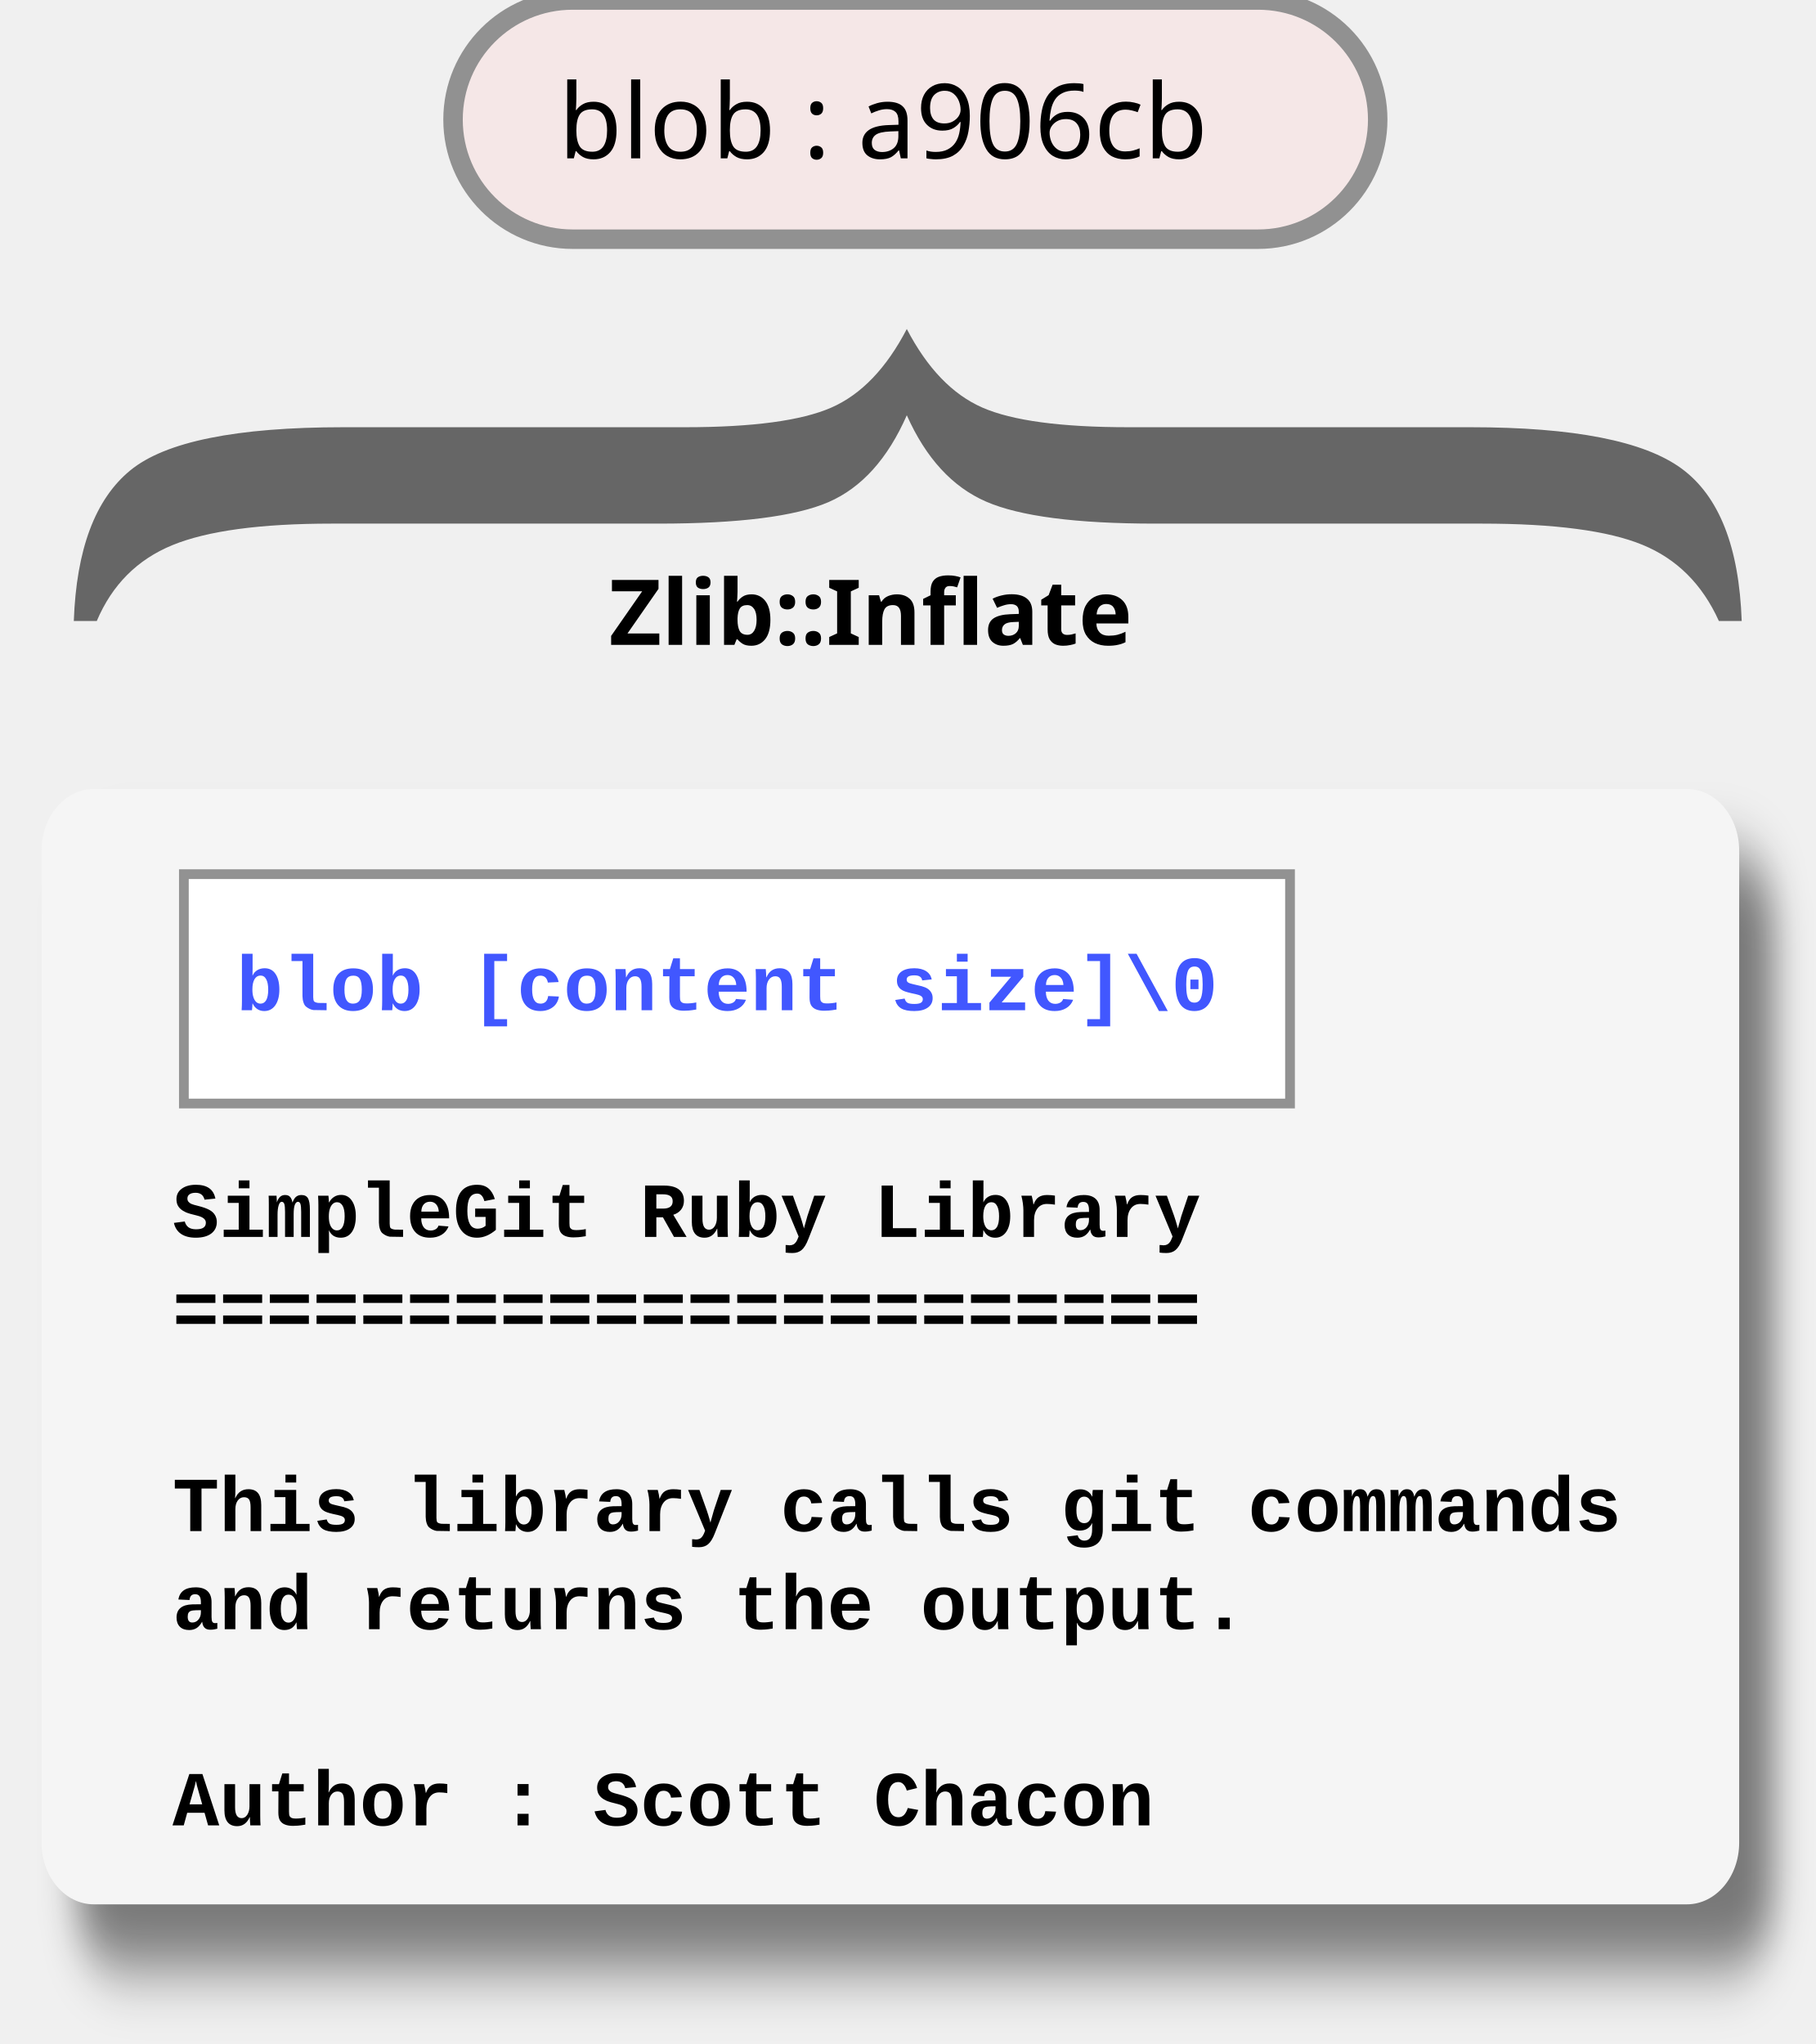
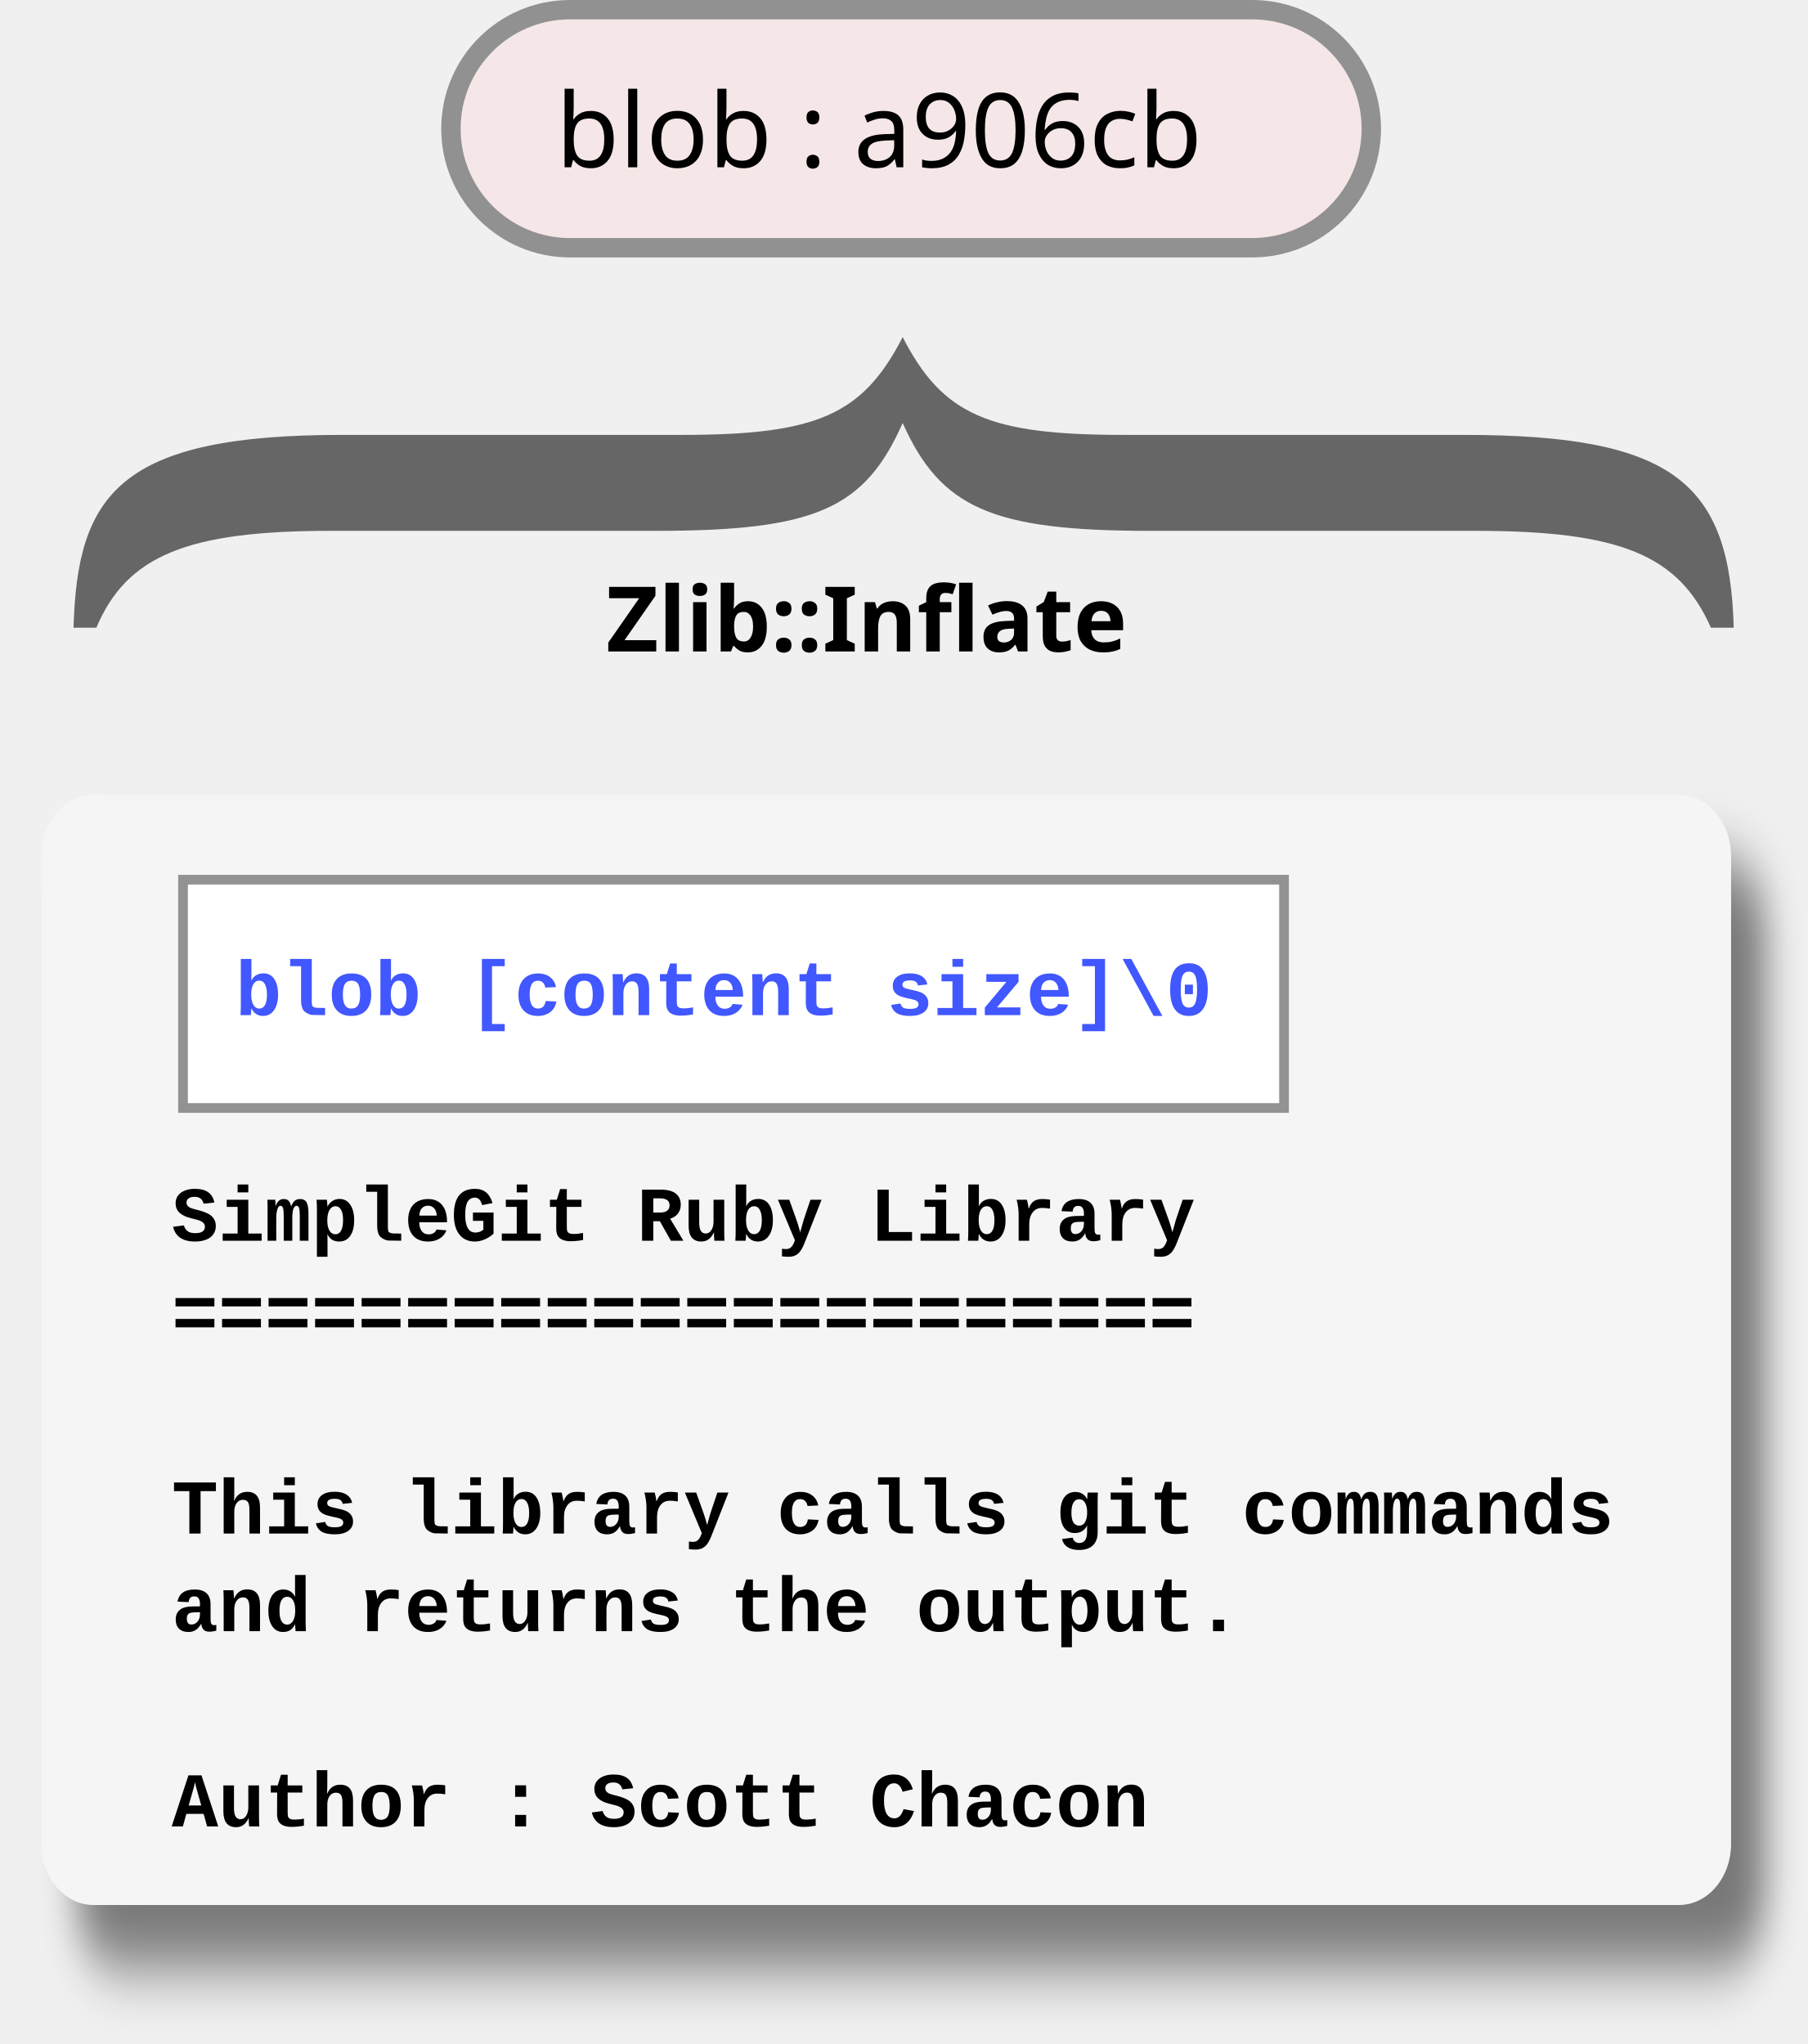
- <svg xmlns="http://www.w3.org/2000/svg" width="279.725" height="314.92" version="1.1" id="svg6396" xml:space="preserve">
+ <svg xmlns="http://www.w3.org/2000/svg" width="279.725" height="316.42" version="1.1" id="svg6396" xml:space="preserve">
  <defs id="defs6370">
    <filter style="color-interpolation-filters:sRGB" id="filter46395" x="-0.024" y="-0.068" width="1.07" height="1.193">
      <feFlood flood-opacity="0.498" flood-color="rgb(0,0,0)" result="flood" id="feFlood46385" />
      <feComposite in="flood" in2="SourceGraphic" operator="in" result="composite1" id="feComposite46387" />
      <feGaussianBlur in="composite1" stdDeviation="2.974" result="blur" id="feGaussianBlur46389" />
      <feOffset dx="6" dy="6" result="offset" id="feOffset46391" />
      <feComposite in="SourceGraphic" in2="offset" operator="over" result="composite2" id="feComposite46393" />
    </filter>
  </defs>
-   <text xml:space="preserve" style="font-weight:bold;font-size:14px;line-height:125%;font-family:'Open Sans';-inkscape-font-specification:'Open Sans Bold';letter-spacing:0px;word-spacing:0px;fill:none;stroke:#000000;stroke-width:0;stroke-linecap:butt;stroke-linejoin:miter;stroke-opacity:1;stroke-dasharray:none" x="93.809" y="99.353" id="t_zlib_deflate">
-     <tspan id="tspan43270" x="93.809" y="99.353" style="font-style:normal;font-variant:normal;font-weight:bold;font-stretch:normal;font-size:14px;font-family:sans-serif;-inkscape-font-specification:'sans-serif Bold';fill:#000000;fill-opacity:1;stroke:none;stroke-width:0;stroke-dasharray:none">Zlib::Inflate</tspan>
+   <text xml:space="preserve" style="font-weight:bold;font-size:14px;line-height:125%;font-family:'Open Sans';-inkscape-font-specification:'Open Sans Bold';letter-spacing:0px;word-spacing:0px;fill:none;stroke:#000000;stroke-width:0;stroke-linecap:butt;stroke-linejoin:miter;stroke-dasharray:none;stroke-opacity:1" x="93.809" y="100.853" id="t_zlib_deflate">
+     <tspan id="tspan43270" x="93.809" y="100.853" style="font-style:normal;font-variant:normal;font-weight:bold;font-stretch:normal;font-size:14px;font-family:sans-serif;-inkscape-font-specification:'sans-serif Bold';fill:#000000;fill-opacity:1;stroke:none;stroke-width:0;stroke-dasharray:none">Zlib::Inflate</tspan>
  </text>
-   <g id="g6662" transform="translate(9.043678,109.8659)">
+   <g id="g6662" transform="translate(9.043678,111.3659)">
    <rect style="fill:#f5f5f5;fill-opacity:1;stroke:none;stroke-width:2.475;stroke-dasharray:none;stroke-dashoffset:0;stroke-opacity:1;filter:url(#filter46395)" id="b_main" width="291.529" height="104.913" x="28.286" y="-130.243" rx="8.976" ry="5.8" transform="matrix(0.8971225,0,0,1.63799,-28.01757,225.0272)" />
    <g id="g_tree_cont" transform="translate(-8.164274,0.02392416)">
      <rect style="fill:#ffffff;fill-opacity:1;stroke:#929292;stroke-width:1.5;stroke-dasharray:none;stroke-opacity:1" id="rect9100" width="170.413" height="35.34" x="27.449" y="24.791" rx="0" ry="0" />
      <text xml:space="preserve" style="font-style:normal;font-variant:normal;font-weight:normal;font-stretch:normal;font-size:12px;line-height:125%;font-family:'Open Sans';-inkscape-font-specification:'Open Sans';letter-spacing:0px;word-spacing:0px;fill:#4157ff;fill-opacity:1;stroke:none;stroke-width:0;stroke-linecap:butt;stroke-linejoin:miter;stroke-dasharray:none;stroke-opacity:1" x="35.52" y="45.76" id="t_tree_cont">
        <tspan id="tspan2963" x="35.52" y="45.76" style="font-style:normal;font-variant:normal;font-weight:bold;font-stretch:normal;font-size:12px;font-family:'Courier New';-inkscape-font-specification:'Courier New Bold';stroke:#4157ff;stroke-width:0;stroke-dasharray:none;stroke-opacity:1">blob [content size]\0</tspan>
      </text>
    </g>
    <text xml:space="preserve" style="font-weight:bold;font-size:12px;line-height:125%;font-family:'Open Sans';-inkscape-font-specification:'Open Sans Bold';letter-spacing:0px;word-spacing:0px;fill:#000000;fill-opacity:1;stroke:none;stroke-width:0;stroke-linecap:butt;stroke-linejoin:miter;stroke-dasharray:none;stroke-opacity:1" x="17.532" y="80.705" id="t_main">
      <tspan x="17.532" y="80.705" style="font-style:normal;font-variant:normal;font-weight:bold;font-stretch:normal;font-size:12px;font-family:'Courier New';-inkscape-font-specification:'Courier New Bold';stroke:#000000;stroke-width:0;stroke-dasharray:none;stroke-opacity:1" id="tspan6195">SimpleGit Ruby Library</tspan>
      <tspan x="17.532" y="95.815" style="font-style:normal;font-variant:normal;font-weight:bold;font-stretch:normal;font-size:12px;font-family:'Courier New';-inkscape-font-specification:'Courier New Bold';stroke:#000000;stroke-width:0;stroke-dasharray:none;stroke-opacity:1" id="tspan7298">======================</tspan>
      <tspan x="17.532" y="110.925" style="font-style:normal;font-variant:normal;font-weight:bold;font-stretch:normal;font-size:12px;font-family:'Courier New';-inkscape-font-specification:'Courier New Bold';stroke:#000000;stroke-width:0;stroke-dasharray:none;stroke-opacity:1" id="tspan7300" />
      <tspan x="17.532" y="126.035" style="font-style:normal;font-variant:normal;font-weight:bold;font-stretch:normal;font-size:12px;font-family:'Courier New';-inkscape-font-specification:'Courier New Bold';stroke:#000000;stroke-width:0;stroke-dasharray:none;stroke-opacity:1" id="tspan7304">This library calls git commands</tspan>
      <tspan x="17.532" y="141.145" style="font-style:normal;font-variant:normal;font-weight:bold;font-stretch:normal;font-size:12px;font-family:'Courier New';-inkscape-font-specification:'Courier New Bold';stroke:#000000;stroke-width:0;stroke-dasharray:none;stroke-opacity:1" id="tspan7312">and returns the output.</tspan>
      <tspan x="17.532" y="156.255" style="font-style:normal;font-variant:normal;font-weight:bold;font-stretch:normal;font-size:12px;font-family:'Courier New';-inkscape-font-specification:'Courier New Bold';stroke:#000000;stroke-width:0;stroke-dasharray:none;stroke-opacity:1" id="tspan7306" />
      <tspan x="17.532" y="171.365" style="font-style:normal;font-variant:normal;font-weight:bold;font-stretch:normal;font-size:12px;font-family:'Courier New';-inkscape-font-specification:'Courier New Bold';stroke:#000000;stroke-width:0;stroke-dasharray:none;stroke-opacity:1" id="tspan7308">Author : Scott Chacon</tspan>
    </text>
  </g>
-   <text xml:space="preserve" style="font-weight:bold;font-size:204.06px;line-height:125%;font-family:'Open Sans';-inkscape-font-specification:'Open Sans Bold';letter-spacing:0px;word-spacing:0px;fill:#666666;fill-opacity:1;stroke:none;stroke-width:0;stroke-linecap:butt;stroke-linejoin:miter;stroke-dasharray:none;stroke-opacity:1" x="-149.022" y="150.324" id="text4998" transform="matrix(0,-0.6932683,1.442443,0,0,0)">
-     <tspan id="tspan4996" x="-149.022" y="150.324" style="font-style:normal;font-variant:normal;font-weight:bold;font-stretch:normal;font-size:204.06px;font-family:FreeSerif;-inkscape-font-specification:'FreeSerif Bold';stroke-width:0;stroke-dasharray:none">}</tspan>
-   </text>
-   <g id="g3028" transform="translate(-352.5331,-9.724435)" style="stroke-width:3;stroke-dasharray:none">
+   <path d="m 11.381,97.173 h 3.532 C 19.623,85.997 29.042,82.177 51.118,82.177 h 50.333 c 24.725,0 32.378,-3.395 38.265,-16.693 5.887,13.157 13.834,16.693 38.265,16.693 h 50.333 c 22.37,0 31.495,3.678 36.499,14.996 h 3.532 C 267.755,74.679 258.925,67.323 226.547,67.323 h -52.688 c -20.898,0 -27.963,-3.112 -34.144,-15.137 -6.181,12.025 -13.246,15.137 -34.144,15.137 H 52.884 c -34.438,0 -40.914,9.195 -41.503,29.85 z" style="font-weight:bold;font-size:204.06px;line-height:125%;font-family:FreeSerif;-inkscape-font-specification:'FreeSerif Bold';letter-spacing:0px;word-spacing:0px;fill:#666666;stroke-width:0" id="path869" />
+   <g id="g3028" transform="translate(-352.5331,-8.224436)" style="stroke-width:3;stroke-dasharray:none">
    <rect style="fill:#f5e7e7;fill-opacity:1;stroke:#919191;stroke-width:3;stroke-dasharray:none;stroke-opacity:1" id="rect8286" width="142.457" height="36.852" x="422.328" y="9.724" ry="18.426" rx="18.426" />
-     <text xml:space="preserve" style="font-style:normal;font-variant:normal;font-weight:normal;font-stretch:normal;font-size:16px;line-height:125%;font-family:'Courier New';-inkscape-font-specification:'Courier New';letter-spacing:0px;word-spacing:0px;fill:#000000;fill-opacity:1;stroke:none;stroke-width:0;stroke-linecap:butt;stroke-linejoin:miter;stroke-opacity:1;stroke-dasharray:none" x="438.564" y="34.115" id="text3016">
+     <text xml:space="preserve" style="font-style:normal;font-variant:normal;font-weight:normal;font-stretch:normal;font-size:16px;line-height:125%;font-family:'Courier New';-inkscape-font-specification:'Courier New';letter-spacing:0px;word-spacing:0px;fill:#000000;fill-opacity:1;stroke:none;stroke-width:0;stroke-linecap:butt;stroke-linejoin:miter;stroke-dasharray:none;stroke-opacity:1" x="438.564" y="34.115" id="text3016">
      <tspan id="tspan3014" x="438.564" y="34.115" style="font-style:normal;font-variant:normal;font-weight:normal;font-stretch:normal;font-size:16px;font-family:sans-serif;-inkscape-font-specification:sans-serif;stroke-width:0;stroke-dasharray:none">blob : a906cb</tspan>
    </text>
  </g>
</svg>
